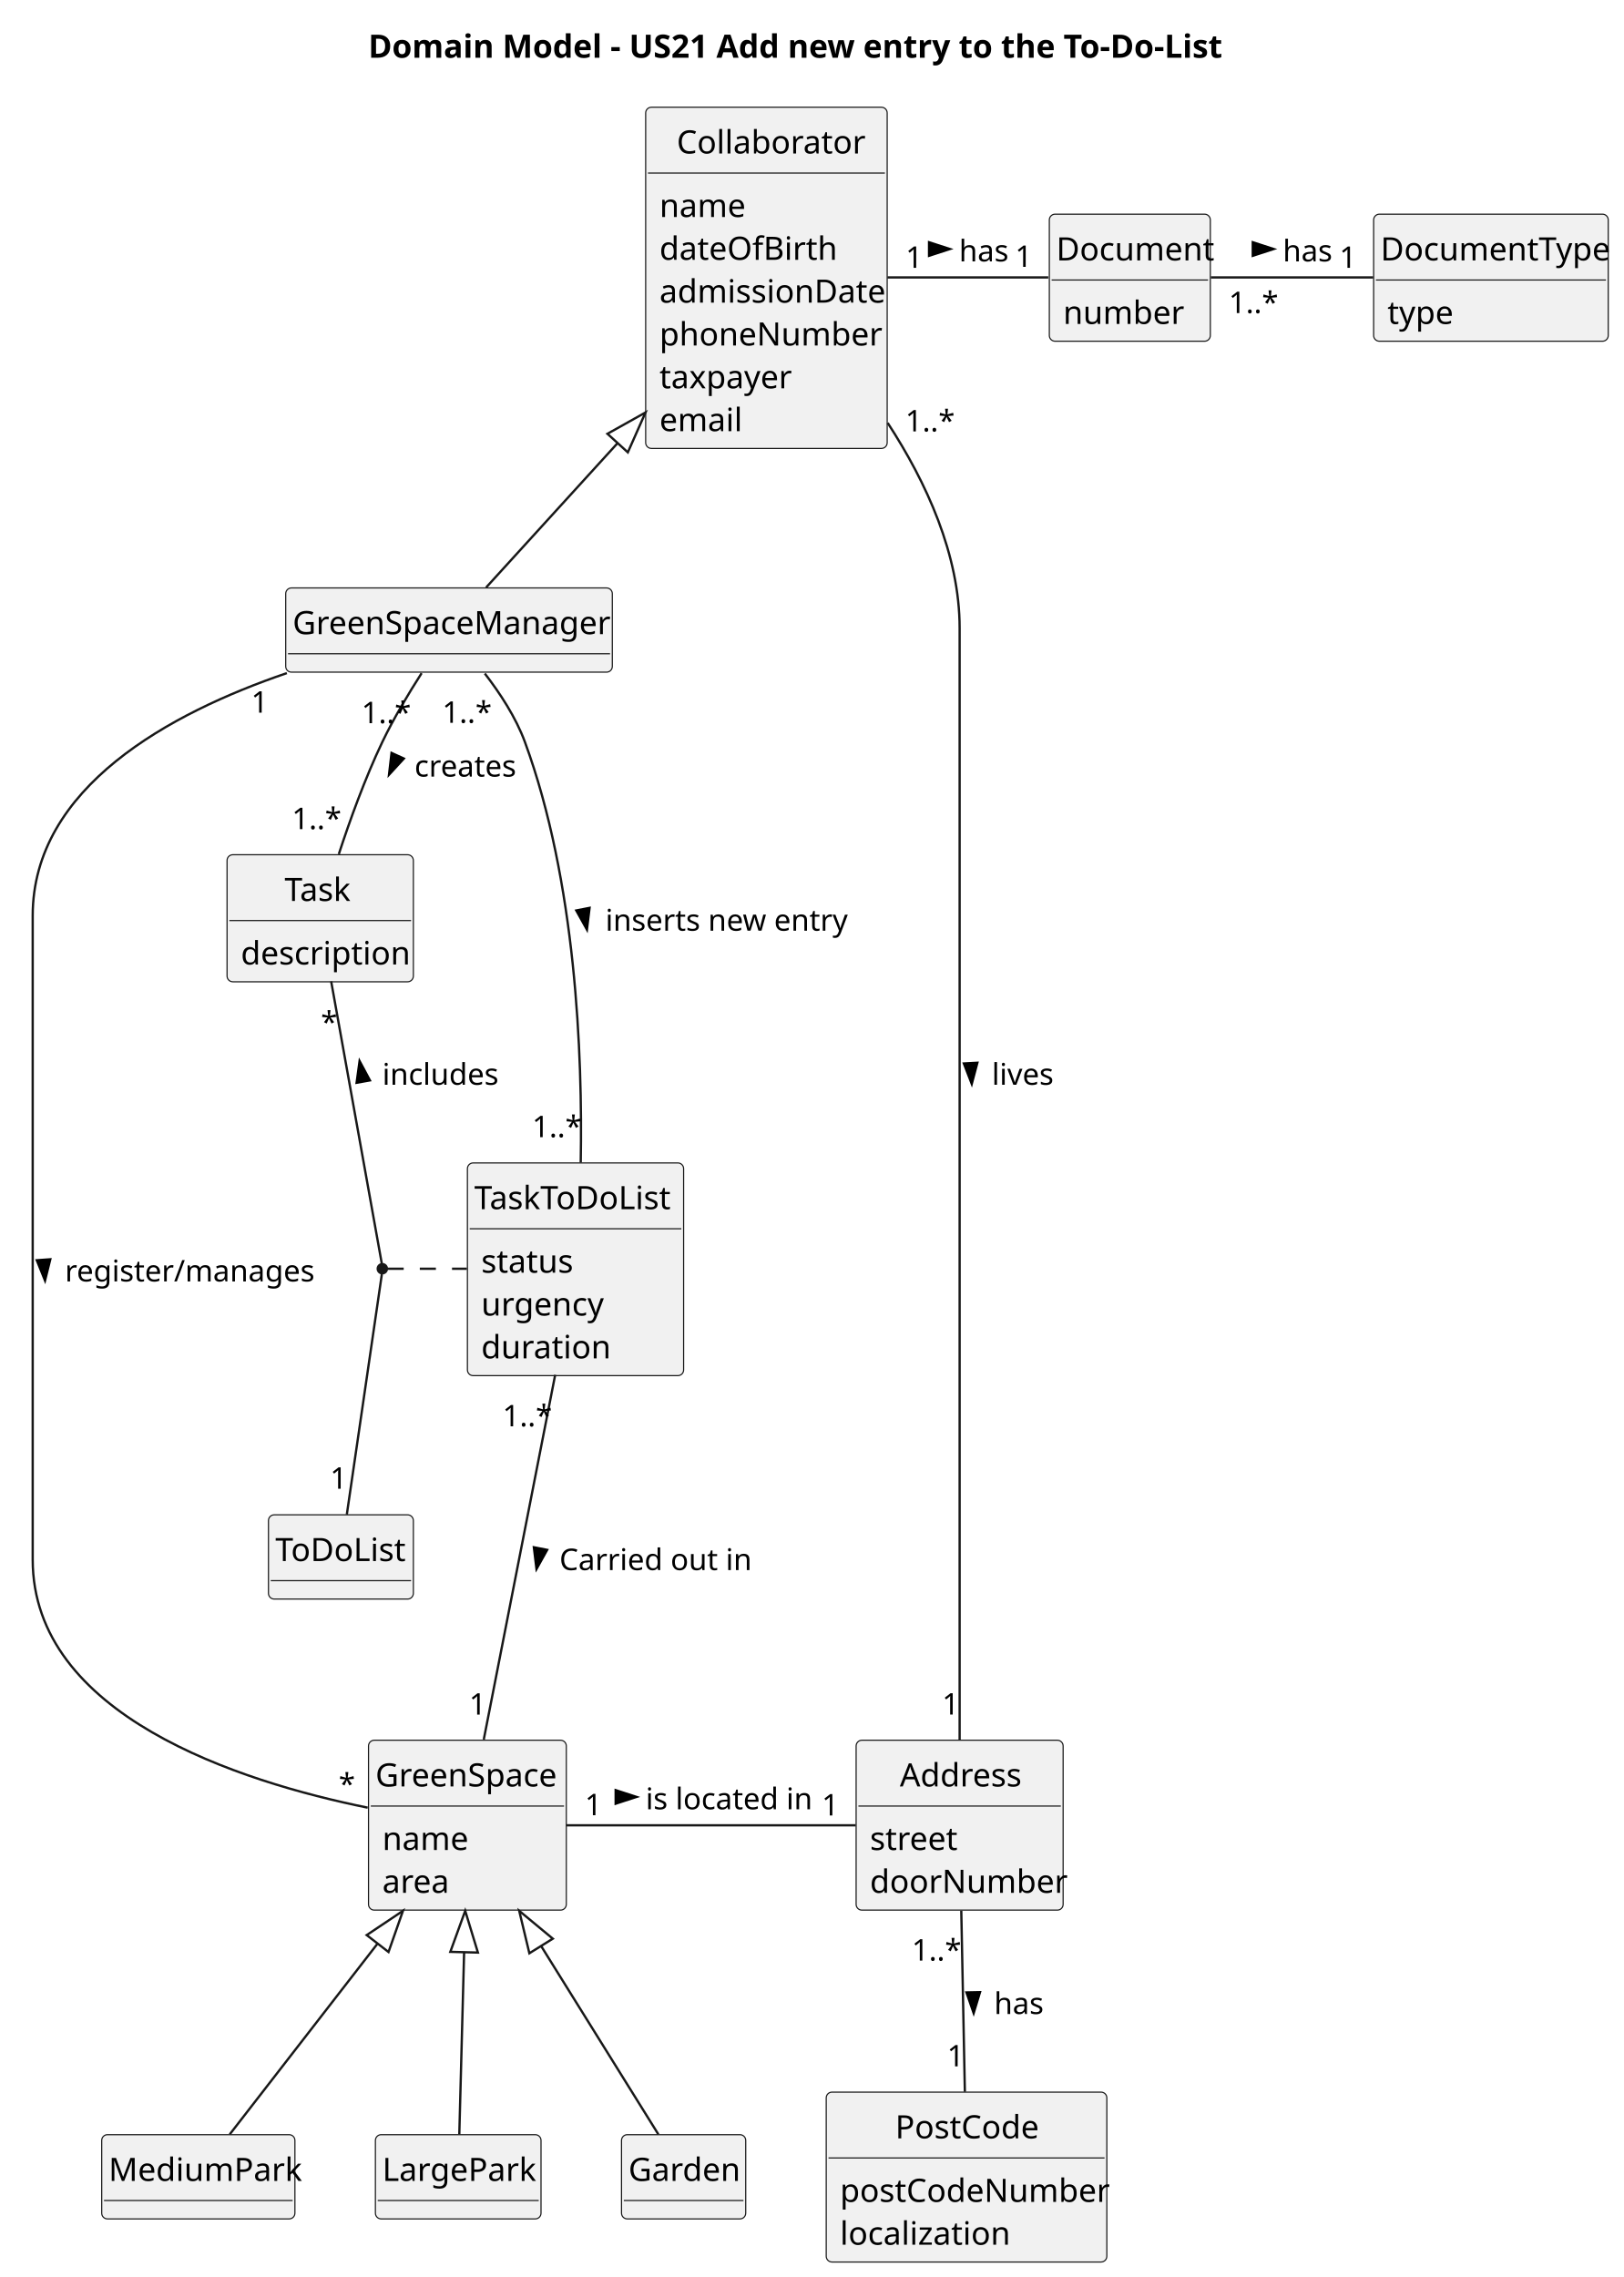
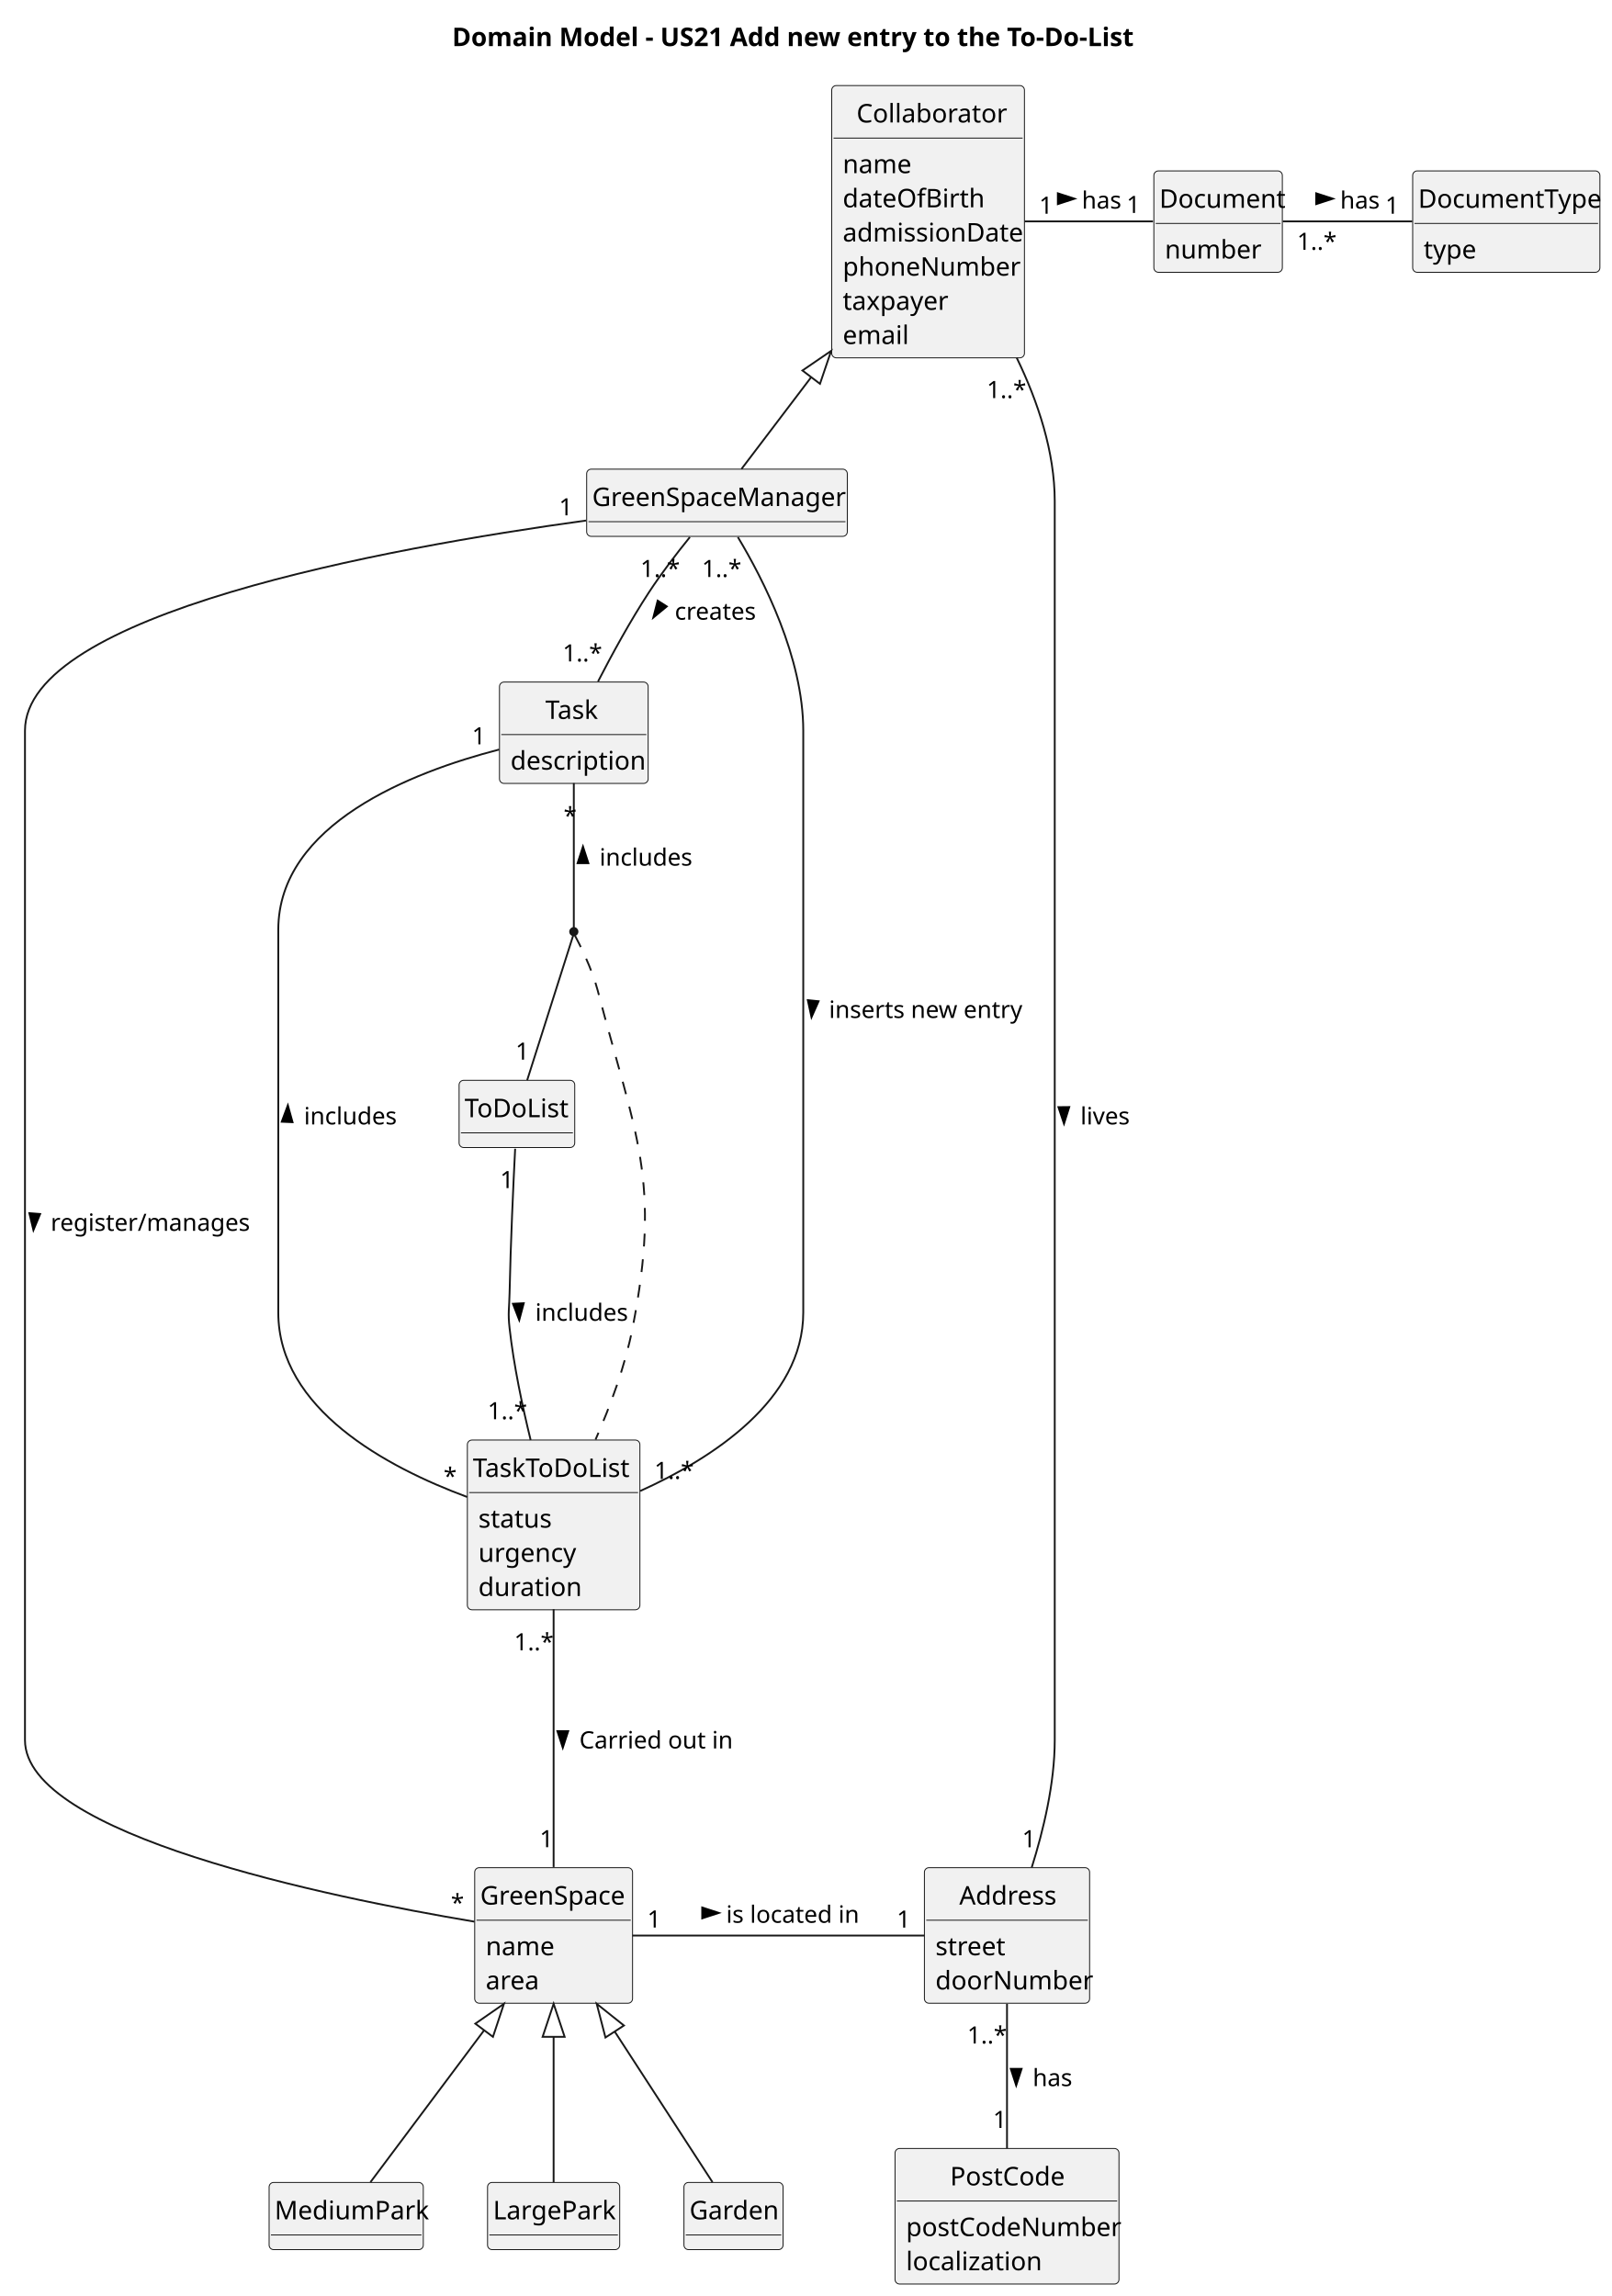
- <svg xmlns="http://www.w3.org/2000/svg" contentStyleType="text/css" height="990px" preserveAspectRatio="none" style="width:706px;height:990px;background:#FFFFFF;" version="1.1" viewBox="0 0 706 990" width="706px" zoomAndPan="magnify">
+ <svg xmlns="http://www.w3.org/2000/svg" contentStyleType="text/css" height="1251px" preserveAspectRatio="none" style="width:878px;height:1251px;background:#FFFFFF;" version="1.1" viewBox="0 0 878 1251" width="878px" zoomAndPan="magnify">
  <defs />
  <g>
-     <text fill="#000000" font-family="sans-serif" font-size="14" font-weight="bold" lengthAdjust="spacing" textLength="372" x="160.109" y="25.107">Domain Model - US21 Add new entry to the To-Do-List</text>
+     <text fill="#000000" font-family="sans-serif" font-size="14" font-weight="bold" lengthAdjust="spacing" textLength="372" x="246.304" y="25.107">Domain Model - US21 Add new entry to the To-Do-List</text>
    <g id="elem_Collaborator">
-       <rect codeLine="10" fill="#F1F1F1" height="148.348" id="Collaborator" rx="2.5" ry="2.5" style="stroke:#181818;stroke-width:0.5;" width="105" x="280.719" y="46.621" />
-       <text fill="#000000" font-family="sans-serif" font-size="14" lengthAdjust="spacing" textLength="78" x="294.219" y="66.728">Collaborator</text>
-       <line style="stroke:#181818;stroke-width:0.5;" x1="281.719" x2="384.719" y1="75.242" y2="75.242" />
-       <text fill="#000000" font-family="sans-serif" font-size="14" lengthAdjust="spacing" textLength="35" x="286.719" y="94.35">name</text>
-       <text fill="#000000" font-family="sans-serif" font-size="14" lengthAdjust="spacing" textLength="72" x="286.719" y="112.971">dateOfBirth</text>
-       <text fill="#000000" font-family="sans-serif" font-size="14" lengthAdjust="spacing" textLength="93" x="286.719" y="131.592">admissionDate</text>
-       <text fill="#000000" font-family="sans-serif" font-size="14" lengthAdjust="spacing" textLength="89" x="286.719" y="150.213">phoneNumber</text>
-       <text fill="#000000" font-family="sans-serif" font-size="14" lengthAdjust="spacing" textLength="54" x="286.719" y="168.834">taxpayer</text>
-       <text fill="#000000" font-family="sans-serif" font-size="14" lengthAdjust="spacing" textLength="33" x="286.719" y="187.455">email</text>
+       <rect codeLine="10" fill="#F1F1F1" height="148.348" id="Collaborator" rx="2.5" ry="2.5" style="stroke:#181818;stroke-width:0.5;" width="105" x="453.109" y="46.621" />
+       <text fill="#000000" font-family="sans-serif" font-size="14" lengthAdjust="spacing" textLength="78" x="466.609" y="66.728">Collaborator</text>
+       <line style="stroke:#181818;stroke-width:0.5;" x1="454.109" x2="557.109" y1="75.242" y2="75.242" />
+       <text fill="#000000" font-family="sans-serif" font-size="14" lengthAdjust="spacing" textLength="35" x="459.109" y="94.35">name</text>
+       <text fill="#000000" font-family="sans-serif" font-size="14" lengthAdjust="spacing" textLength="72" x="459.109" y="112.971">dateOfBirth</text>
+       <text fill="#000000" font-family="sans-serif" font-size="14" lengthAdjust="spacing" textLength="93" x="459.109" y="131.592">admissionDate</text>
+       <text fill="#000000" font-family="sans-serif" font-size="14" lengthAdjust="spacing" textLength="89" x="459.109" y="150.213">phoneNumber</text>
+       <text fill="#000000" font-family="sans-serif" font-size="14" lengthAdjust="spacing" textLength="54" x="459.109" y="168.834">taxpayer</text>
+       <text fill="#000000" font-family="sans-serif" font-size="14" lengthAdjust="spacing" textLength="33" x="459.109" y="187.455">email</text>
    </g>
    <g id="elem_Document">
-       <rect codeLine="19" fill="#F1F1F1" height="55.242" id="Document" rx="2.5" ry="2.5" style="stroke:#181818;stroke-width:0.5;" width="70" x="456.219" y="93.121" />
-       <text fill="#000000" font-family="sans-serif" font-size="14" lengthAdjust="spacing" textLength="64" x="459.219" y="113.228">Document</text>
-       <line style="stroke:#181818;stroke-width:0.5;" x1="457.219" x2="525.219" y1="121.742" y2="121.742" />
-       <text fill="#000000" font-family="sans-serif" font-size="14" lengthAdjust="spacing" textLength="48" x="462.219" y="140.85">number</text>
+       <rect codeLine="19" fill="#F1F1F1" height="55.242" id="Document" rx="2.5" ry="2.5" style="stroke:#181818;stroke-width:0.5;" width="70" x="628.609" y="93.121" />
+       <text fill="#000000" font-family="sans-serif" font-size="14" lengthAdjust="spacing" textLength="64" x="631.609" y="113.228">Document</text>
+       <line style="stroke:#181818;stroke-width:0.5;" x1="629.609" x2="697.609" y1="121.742" y2="121.742" />
+       <text fill="#000000" font-family="sans-serif" font-size="14" lengthAdjust="spacing" textLength="48" x="634.609" y="140.85">number</text>
    </g>
    <g id="elem_DocumentType">
-       <rect codeLine="23" fill="#F1F1F1" height="55.242" id="DocumentType" rx="2.5" ry="2.5" style="stroke:#181818;stroke-width:0.5;" width="102" x="597.219" y="93.121" />
-       <text fill="#000000" font-family="sans-serif" font-size="14" lengthAdjust="spacing" textLength="96" x="600.219" y="113.228">DocumentType</text>
-       <line style="stroke:#181818;stroke-width:0.5;" x1="598.219" x2="698.219" y1="121.742" y2="121.742" />
-       <text fill="#000000" font-family="sans-serif" font-size="14" lengthAdjust="spacing" textLength="27" x="603.219" y="140.85">type</text>
+       <rect codeLine="23" fill="#F1F1F1" height="55.242" id="DocumentType" rx="2.5" ry="2.5" style="stroke:#181818;stroke-width:0.5;" width="102" x="769.609" y="93.121" />
+       <text fill="#000000" font-family="sans-serif" font-size="14" lengthAdjust="spacing" textLength="96" x="772.609" y="113.228">DocumentType</text>
+       <line style="stroke:#181818;stroke-width:0.5;" x1="770.609" x2="870.609" y1="121.742" y2="121.742" />
+       <text fill="#000000" font-family="sans-serif" font-size="14" lengthAdjust="spacing" textLength="27" x="775.609" y="140.85">type</text>
    </g>
    <g id="elem_Address">
-       <rect codeLine="27" fill="#F1F1F1" height="73.863" id="Address" rx="2.5" ry="2.5" style="stroke:#181818;stroke-width:0.5;" width="90" x="372.219" y="756.621" />
-       <text fill="#000000" font-family="sans-serif" font-size="14" lengthAdjust="spacing" textLength="52" x="391.219" y="776.729">Address</text>
-       <line style="stroke:#181818;stroke-width:0.5;" x1="373.219" x2="461.219" y1="785.242" y2="785.242" />
-       <text fill="#000000" font-family="sans-serif" font-size="14" lengthAdjust="spacing" textLength="36" x="378.219" y="804.35">street</text>
-       <text fill="#000000" font-family="sans-serif" font-size="14" lengthAdjust="spacing" textLength="78" x="378.219" y="822.971">doorNumber</text>
+       <rect codeLine="27" fill="#F1F1F1" height="73.863" id="Address" rx="2.5" ry="2.5" style="stroke:#181818;stroke-width:0.5;" width="90" x="503.609" y="1017.621" />
+       <text fill="#000000" font-family="sans-serif" font-size="14" lengthAdjust="spacing" textLength="52" x="522.609" y="1037.728">Address</text>
+       <line style="stroke:#181818;stroke-width:0.5;" x1="504.609" x2="592.609" y1="1046.242" y2="1046.242" />
+       <text fill="#000000" font-family="sans-serif" font-size="14" lengthAdjust="spacing" textLength="36" x="509.609" y="1065.35">street</text>
+       <text fill="#000000" font-family="sans-serif" font-size="14" lengthAdjust="spacing" textLength="78" x="509.609" y="1083.971">doorNumber</text>
    </g>
    <g id="elem_PostCode">
-       <rect codeLine="32" fill="#F1F1F1" height="73.863" id="PostCode" rx="2.5" ry="2.5" style="stroke:#181818;stroke-width:0.5;" width="122" x="359.219" y="909.621" />
-       <text fill="#000000" font-family="sans-serif" font-size="14" lengthAdjust="spacing" textLength="62" x="389.219" y="929.729">PostCode</text>
-       <line style="stroke:#181818;stroke-width:0.5;" x1="360.219" x2="480.219" y1="938.242" y2="938.242" />
-       <text fill="#000000" font-family="sans-serif" font-size="14" lengthAdjust="spacing" textLength="110" x="365.219" y="957.35">postCodeNumber</text>
-       <text fill="#000000" font-family="sans-serif" font-size="14" lengthAdjust="spacing" textLength="69" x="365.219" y="975.971">localization</text>
+       <rect codeLine="32" fill="#F1F1F1" height="73.863" id="PostCode" rx="2.5" ry="2.5" style="stroke:#181818;stroke-width:0.5;" width="122" x="487.609" y="1170.621" />
+       <text fill="#000000" font-family="sans-serif" font-size="14" lengthAdjust="spacing" textLength="62" x="517.609" y="1190.728">PostCode</text>
+       <line style="stroke:#181818;stroke-width:0.5;" x1="488.609" x2="608.609" y1="1199.242" y2="1199.242" />
+       <text fill="#000000" font-family="sans-serif" font-size="14" lengthAdjust="spacing" textLength="110" x="493.609" y="1218.35">postCodeNumber</text>
+       <text fill="#000000" font-family="sans-serif" font-size="14" lengthAdjust="spacing" textLength="69" x="493.609" y="1236.971">localization</text>
    </g>
    <g id="elem_GreenSpaceManager">
-       <rect codeLine="37" fill="#F1F1F1" height="36.621" id="GreenSpaceManager" rx="2.5" ry="2.5" style="stroke:#181818;stroke-width:0.5;" width="142" x="124.219" y="255.621" />
-       <text fill="#000000" font-family="sans-serif" font-size="14" lengthAdjust="spacing" textLength="136" x="127.219" y="275.728">GreenSpaceManager</text>
-       <line style="stroke:#181818;stroke-width:0.5;" x1="125.219" x2="265.219" y1="284.242" y2="284.242" />
+       <rect codeLine="37" fill="#F1F1F1" height="36.621" id="GreenSpaceManager" rx="2.5" ry="2.5" style="stroke:#181818;stroke-width:0.5;" width="142" x="319.609" y="255.621" />
+       <text fill="#000000" font-family="sans-serif" font-size="14" lengthAdjust="spacing" textLength="136" x="322.609" y="275.728">GreenSpaceManager</text>
+       <line style="stroke:#181818;stroke-width:0.5;" x1="320.609" x2="460.609" y1="284.242" y2="284.242" />
    </g>
    <g id="elem_ToDoList">
-       <rect codeLine="40" fill="#F1F1F1" height="36.621" id="ToDoList" rx="2.5" ry="2.5" style="stroke:#181818;stroke-width:0.5;" width="63" x="116.719" y="658.621" />
-       <text fill="#000000" font-family="sans-serif" font-size="14" lengthAdjust="spacing" textLength="57" x="119.719" y="678.729">ToDoList</text>
-       <line style="stroke:#181818;stroke-width:0.5;" x1="117.719" x2="178.719" y1="687.242" y2="687.242" />
+       <rect codeLine="40" fill="#F1F1F1" height="36.621" id="ToDoList" rx="2.5" ry="2.5" style="stroke:#181818;stroke-width:0.5;" width="63" x="250.109" y="588.621" />
+       <text fill="#000000" font-family="sans-serif" font-size="14" lengthAdjust="spacing" textLength="57" x="253.109" y="608.729">ToDoList</text>
+       <line style="stroke:#181818;stroke-width:0.5;" x1="251.109" x2="312.109" y1="617.242" y2="617.242" />
    </g>
    <g id="elem_Task">
-       <rect codeLine="43" fill="#F1F1F1" height="55.242" id="Task" rx="2.5" ry="2.5" style="stroke:#181818;stroke-width:0.5;" width="81" x="98.719" y="371.621" />
-       <text fill="#000000" font-family="sans-serif" font-size="14" lengthAdjust="spacing" textLength="31" x="123.719" y="391.728">Task</text>
-       <line style="stroke:#181818;stroke-width:0.5;" x1="99.719" x2="178.719" y1="400.242" y2="400.242" />
-       <text fill="#000000" font-family="sans-serif" font-size="14" lengthAdjust="spacing" textLength="69" x="104.719" y="419.35">description</text>
+       <rect codeLine="43" fill="#F1F1F1" height="55.242" id="Task" rx="2.5" ry="2.5" style="stroke:#181818;stroke-width:0.5;" width="81" x="272.109" y="371.621" />
+       <text fill="#000000" font-family="sans-serif" font-size="14" lengthAdjust="spacing" textLength="31" x="297.109" y="391.728">Task</text>
+       <line style="stroke:#181818;stroke-width:0.5;" x1="273.109" x2="352.109" y1="400.242" y2="400.242" />
+       <text fill="#000000" font-family="sans-serif" font-size="14" lengthAdjust="spacing" textLength="69" x="278.109" y="419.35">description</text>
    </g>
    <g id="elem_TaskToDoList">
-       <rect codeLine="47" fill="#F1F1F1" height="92.484" id="TaskToDoList" rx="2.5" ry="2.5" style="stroke:#181818;stroke-width:0.5;" width="94" x="203.219" y="505.621" />
-       <text fill="#000000" font-family="sans-serif" font-size="14" lengthAdjust="spacing" textLength="88" x="206.219" y="525.729">TaskToDoList</text>
-       <line style="stroke:#181818;stroke-width:0.5;" x1="204.219" x2="296.219" y1="534.242" y2="534.242" />
-       <text fill="#000000" font-family="sans-serif" font-size="14" lengthAdjust="spacing" textLength="38" x="209.219" y="553.35">status</text>
-       <text fill="#000000" font-family="sans-serif" font-size="14" lengthAdjust="spacing" textLength="51" x="209.219" y="571.971">urgency</text>
-       <text fill="#000000" font-family="sans-serif" font-size="14" lengthAdjust="spacing" textLength="52" x="209.219" y="590.592">duration</text>
+       <rect codeLine="47" fill="#F1F1F1" height="92.484" id="TaskToDoList" rx="2.5" ry="2.5" style="stroke:#181818;stroke-width:0.5;" width="94" x="254.609" y="784.621" />
+       <text fill="#000000" font-family="sans-serif" font-size="14" lengthAdjust="spacing" textLength="88" x="257.609" y="804.729">TaskToDoList</text>
+       <line style="stroke:#181818;stroke-width:0.5;" x1="255.609" x2="347.609" y1="813.242" y2="813.242" />
+       <text fill="#000000" font-family="sans-serif" font-size="14" lengthAdjust="spacing" textLength="38" x="260.609" y="832.35">status</text>
+       <text fill="#000000" font-family="sans-serif" font-size="14" lengthAdjust="spacing" textLength="51" x="260.609" y="850.971">urgency</text>
+       <text fill="#000000" font-family="sans-serif" font-size="14" lengthAdjust="spacing" textLength="52" x="260.609" y="869.592">duration</text>
    </g>
    <g id="elem_GreenSpace">
-       <rect codeLine="53" fill="#F1F1F1" height="73.863" id="GreenSpace" rx="2.5" ry="2.5" style="stroke:#181818;stroke-width:0.5;" width="86" x="160.219" y="756.621" />
-       <text fill="#000000" font-family="sans-serif" font-size="14" lengthAdjust="spacing" textLength="80" x="163.219" y="776.729">GreenSpace</text>
-       <line style="stroke:#181818;stroke-width:0.5;" x1="161.219" x2="245.219" y1="785.242" y2="785.242" />
-       <text fill="#000000" font-family="sans-serif" font-size="14" lengthAdjust="spacing" textLength="35" x="166.219" y="804.35">name</text>
-       <text fill="#000000" font-family="sans-serif" font-size="14" lengthAdjust="spacing" textLength="29" x="166.219" y="822.971">area</text>
+       <rect codeLine="53" fill="#F1F1F1" height="73.863" id="GreenSpace" rx="2.5" ry="2.5" style="stroke:#181818;stroke-width:0.5;" width="86" x="258.609" y="1017.621" />
+       <text fill="#000000" font-family="sans-serif" font-size="14" lengthAdjust="spacing" textLength="80" x="261.609" y="1037.728">GreenSpace</text>
+       <line style="stroke:#181818;stroke-width:0.5;" x1="259.609" x2="343.609" y1="1046.242" y2="1046.242" />
+       <text fill="#000000" font-family="sans-serif" font-size="14" lengthAdjust="spacing" textLength="35" x="264.609" y="1065.35">name</text>
+       <text fill="#000000" font-family="sans-serif" font-size="14" lengthAdjust="spacing" textLength="29" x="264.609" y="1083.971">area</text>
    </g>
    <g id="elem_Garden">
-       <rect codeLine="58" fill="#F1F1F1" height="36.621" id="Garden" rx="2.5" ry="2.5" style="stroke:#181818;stroke-width:0.5;" width="54" x="270.219" y="928.121" />
-       <text fill="#000000" font-family="sans-serif" font-size="14" lengthAdjust="spacing" textLength="48" x="273.219" y="948.229">Garden</text>
-       <line style="stroke:#181818;stroke-width:0.5;" x1="271.219" x2="323.219" y1="956.742" y2="956.742" />
+       <rect codeLine="58" fill="#F1F1F1" height="36.621" id="Garden" rx="2.5" ry="2.5" style="stroke:#181818;stroke-width:0.5;" width="54" x="372.609" y="1189.121" />
+       <text fill="#000000" font-family="sans-serif" font-size="14" lengthAdjust="spacing" textLength="48" x="375.609" y="1209.228">Garden</text>
+       <line style="stroke:#181818;stroke-width:0.5;" x1="373.609" x2="425.609" y1="1217.742" y2="1217.742" />
    </g>
    <g id="elem_MediumPark">
-       <rect codeLine="61" fill="#F1F1F1" height="36.621" id="MediumPark" rx="2.5" ry="2.5" style="stroke:#181818;stroke-width:0.5;" width="84" x="44.219" y="928.121" />
-       <text fill="#000000" font-family="sans-serif" font-size="14" lengthAdjust="spacing" textLength="78" x="47.219" y="948.229">MediumPark</text>
-       <line style="stroke:#181818;stroke-width:0.5;" x1="45.219" x2="127.219" y1="956.742" y2="956.742" />
+       <rect codeLine="61" fill="#F1F1F1" height="36.621" id="MediumPark" rx="2.5" ry="2.5" style="stroke:#181818;stroke-width:0.5;" width="84" x="146.609" y="1189.121" />
+       <text fill="#000000" font-family="sans-serif" font-size="14" lengthAdjust="spacing" textLength="78" x="149.609" y="1209.228">MediumPark</text>
+       <line style="stroke:#181818;stroke-width:0.5;" x1="147.609" x2="229.609" y1="1217.742" y2="1217.742" />
    </g>
    <g id="elem_LargePark">
-       <rect codeLine="64" fill="#F1F1F1" height="36.621" id="LargePark" rx="2.5" ry="2.5" style="stroke:#181818;stroke-width:0.5;" width="72" x="163.219" y="928.121" />
-       <text fill="#000000" font-family="sans-serif" font-size="14" lengthAdjust="spacing" textLength="66" x="166.219" y="948.229">LargePark</text>
-       <line style="stroke:#181818;stroke-width:0.5;" x1="164.219" x2="234.219" y1="956.742" y2="956.742" />
+       <rect codeLine="64" fill="#F1F1F1" height="36.621" id="LargePark" rx="2.5" ry="2.5" style="stroke:#181818;stroke-width:0.5;" width="72" x="265.609" y="1189.121" />
+       <text fill="#000000" font-family="sans-serif" font-size="14" lengthAdjust="spacing" textLength="66" x="268.609" y="1209.228">LargePark</text>
+       <line style="stroke:#181818;stroke-width:0.5;" x1="266.609" x2="336.609" y1="1217.742" y2="1217.742" />
    </g>
-     <ellipse cx="166.219" cy="551.621" fill="#181818" rx="2" ry="2" style="stroke:#181818;stroke-width:1.0;" />
+     <ellipse cx="312.609" cy="507.621" fill="#181818" rx="2" ry="2" style="stroke:#181818;stroke-width:1.0;" />
    <g id="link_Collaborator_Document">
-       <path codeLine="67" d="M385.829,120.621 C408.809,120.621 435.159,120.621 455.759,120.621 " fill="none" id="Collaborator-Document" style="stroke:#181818;stroke-width:1.0;" />
-       <polygon fill="#000000" points="412.969,108.267,403.924,105.328,403.924,111.206,412.969,108.267" style="stroke:#000000;stroke-width:1.0;" />
-       <text fill="#000000" font-family="sans-serif" font-size="13" lengthAdjust="spacing" textLength="21" x="416.969" y="113.649">has</text>
-       <text fill="#000000" font-family="sans-serif" font-size="13" lengthAdjust="spacing" textLength="7" x="393.719" y="116.45">1</text>
-       <text fill="#000000" font-family="sans-serif" font-size="13" lengthAdjust="spacing" textLength="7" x="441.332" y="116.034">1</text>
+       <path codeLine="67" d="M558.219,120.621 C581.199,120.621 607.549,120.621 628.149,120.621 " fill="none" id="Collaborator-Document" style="stroke:#181818;stroke-width:1.0;" />
+       <polygon fill="#000000" points="585.359,108.267,576.314,105.328,576.314,111.206,585.359,108.267" style="stroke:#000000;stroke-width:1.0;" />
+       <text fill="#000000" font-family="sans-serif" font-size="13" lengthAdjust="spacing" textLength="21" x="589.359" y="113.649">has</text>
+       <text fill="#000000" font-family="sans-serif" font-size="13" lengthAdjust="spacing" textLength="7" x="566.109" y="116.45">1</text>
+       <text fill="#000000" font-family="sans-serif" font-size="13" lengthAdjust="spacing" textLength="7" x="613.722" y="116.034">1</text>
    </g>
    <g id="link_Collaborator_Address">
-       <path codeLine="68" d="M385.939,183.871 C402.819,209.791 417.219,241.241 417.219,273.121 C417.219,273.121 417.219,273.121 417.219,678.121 C417.219,704.361 417.219,733.981 417.219,756.521 " fill="none" id="Collaborator-Address" style="stroke:#181818;stroke-width:1.0;" />
-       <polygon fill="#000000" points="422.492,471.259,424.933,462.067,419.064,462.388,422.492,471.259" style="stroke:#000000;stroke-width:1.0;" />
-       <text fill="#000000" font-family="sans-serif" font-size="13" lengthAdjust="spacing" textLength="25" x="431.219" y="471.649">lives</text>
-       <text fill="#000000" font-family="sans-serif" font-size="13" lengthAdjust="spacing" textLength="20" x="393.583" y="187.569">1..*</text>
-       <text fill="#000000" font-family="sans-serif" font-size="13" lengthAdjust="spacing" textLength="7" x="409.596" y="745.465">1</text>
+       <path codeLine="68" d="M553.909,194.971 C565.499,218.901 574.609,246.241 574.609,273.121 C574.609,273.121 574.609,273.121 574.609,948.121 C574.609,971.701 568.409,997.411 562.069,1017.541 " fill="none" id="Collaborator-Address" style="stroke:#181818;stroke-width:1.0;" />
+       <polygon fill="#000000" points="579.658,612.266,582.507,603.193,576.63,603.251,579.658,612.266" style="stroke:#000000;stroke-width:1.0;" />
+       <text fill="#000000" font-family="sans-serif" font-size="13" lengthAdjust="spacing" textLength="25" x="588.609" y="612.649">lives</text>
+       <text fill="#000000" font-family="sans-serif" font-size="13" lengthAdjust="spacing" textLength="20" x="537.559" y="216.893">1..*</text>
+       <text fill="#000000" font-family="sans-serif" font-size="13" lengthAdjust="spacing" textLength="7" x="556.843" y="1006.489">1</text>
    </g>
    <g id="link_Collaborator_GreenSpaceManager">
-       <path codeLine="69" d="M268.529,192.64 C243.859,219.73 228.319,236.781 211.339,255.431 " fill="none" id="Collaborator-backto-GreenSpaceManager" style="stroke:#181818;stroke-width:1.0;" />
-       <polygon fill="none" points="280.649,179.331,264.093,188.6,272.966,196.679,280.649,179.331" style="stroke:#181818;stroke-width:1.0;" />
+       <path codeLine="69" d="M441.937,205.499 C423.867,229.309 416.059,239.591 403.939,255.551 " fill="none" id="Collaborator-backto-GreenSpaceManager" style="stroke:#181818;stroke-width:1.0;" />
+       <polygon fill="none" points="452.819,191.161,437.158,201.872,446.716,209.127,452.819,191.161" style="stroke:#181818;stroke-width:1.0;" />
    </g>
    <g id="link_GreenSpaceManager_Task">
-       <path codeLine="71" d="M183.309,292.681 C177.679,301.441 171.139,312.331 166.219,322.621 C158.719,338.321 152.099,356.691 147.299,371.381 " fill="none" id="GreenSpaceManager-Task" style="stroke:#181818;stroke-width:1.0;" />
-       <polygon fill="#000000" points="169.139,336.813,175.574,329.811,170.23,327.365,169.139,336.813" style="stroke:#000000;stroke-width:1.0;" />
-       <text fill="#000000" font-family="sans-serif" font-size="13" lengthAdjust="spacing" textLength="43" x="180.219" y="337.649">creates</text>
-       <text fill="#000000" font-family="sans-serif" font-size="13" lengthAdjust="spacing" textLength="20" x="157.147" y="314.414">1..*</text>
-       <text fill="#000000" font-family="sans-serif" font-size="13" lengthAdjust="spacing" textLength="20" x="126.879" y="360.487">1..*</text>
+       <path codeLine="71" d="M375.839,292.651 C368.749,301.401 360.369,312.301 353.609,322.621 C343.399,338.221 333.379,356.591 325.809,371.301 " fill="none" id="GreenSpaceManager-Task" style="stroke:#181818;stroke-width:1.0;" />
+       <polygon fill="#000000" points="355.925,336.485,363.26,330.431,358.3,327.276,355.925,336.485" style="stroke:#000000;stroke-width:1.0;" />
+       <text fill="#000000" font-family="sans-serif" font-size="13" lengthAdjust="spacing" textLength="43" x="367.609" y="337.649">creates</text>
+       <text fill="#000000" font-family="sans-serif" font-size="13" lengthAdjust="spacing" textLength="20" x="348.872" y="314.376">1..*</text>
+       <text fill="#000000" font-family="sans-serif" font-size="13" lengthAdjust="spacing" textLength="20" x="306.509" y="360.39">1..*</text>
    </g>
    <g id="link_GreenSpaceManager_TaskToDoList">
-       <path codeLine="72" d="M210.779,292.831 C217.299,301.281 224.279,311.871 228.219,322.621 C250.409,383.101 253.329,458.341 252.479,505.441 " fill="none" id="GreenSpaceManager-TaskToDoList" style="stroke:#181818;stroke-width:1.0;" />
-       <polygon fill="#000000" points="255.181,404.173,256.324,394.731,250.556,395.863,255.181,404.173" style="stroke:#000000;stroke-width:1.0;" />
-       <text fill="#000000" font-family="sans-serif" font-size="13" lengthAdjust="spacing" textLength="99" x="263.219" y="404.649">inserts new entry</text>
-       <text fill="#000000" font-family="sans-serif" font-size="13" lengthAdjust="spacing" textLength="20" x="192.273" y="314.262">1..*</text>
-       <text fill="#000000" font-family="sans-serif" font-size="13" lengthAdjust="spacing" textLength="20" x="231.342" y="494.424">1..*</text>
+       <path codeLine="72" d="M401.989,292.651 C415.899,315.821 437.609,358.341 437.609,398.121 C437.609,398.121 437.609,398.121 437.609,715.121 C437.609,762.811 388.069,794.641 348.789,812.381 " fill="none" id="GreenSpaceManager-TaskToDoList" style="stroke:#181818;stroke-width:1.0;" />
+       <polygon fill="#000000" points="442.099,554.241,445.944,545.542,440.097,544.943,442.099,554.241" style="stroke:#000000;stroke-width:1.0;" />
+       <text fill="#000000" font-family="sans-serif" font-size="13" lengthAdjust="spacing" textLength="99" x="451.609" y="554.649">inserts new entry</text>
+       <text fill="#000000" font-family="sans-serif" font-size="13" lengthAdjust="spacing" textLength="20" x="382.377" y="314.376">1..*</text>
+       <text fill="#000000" font-family="sans-serif" font-size="13" lengthAdjust="spacing" textLength="20" x="356.472" y="805.803">1..*</text>
    </g>
    <g id="link_GreenSpaceManager_GreenSpace">
-       <path codeLine="73" d="M124.719,292.651 C73.899,310.001 14.219,342.271 14.219,398.121 C14.219,398.121 14.219,398.121 14.219,678.121 C14.219,745.831 104.059,774.601 159.859,785.941 " fill="none" id="GreenSpaceManager-GreenSpace" style="stroke:#181818;stroke-width:1.0;" />
-       <polygon fill="#000000" points="19.574,556.754,21.863,547.523,16,547.941,19.574,556.754" style="stroke:#000000;stroke-width:1.0;" />
-       <text fill="#000000" font-family="sans-serif" font-size="13" lengthAdjust="spacing" textLength="100" x="28.219" y="557.149">register/manages</text>
-       <text fill="#000000" font-family="sans-serif" font-size="13" lengthAdjust="spacing" textLength="7" x="109.163" y="309.844">1</text>
-       <text fill="#000000" font-family="sans-serif" font-size="13" lengthAdjust="spacing" textLength="5" x="147.263" y="780.325">*</text>
+       <path codeLine="73" d="M319.259,283.621 C209.959,298.661 13.609,334.521 13.609,398.121 C13.609,398.121 13.609,398.121 13.609,948.121 C13.609,999.641 178.149,1033.551 258.489,1047.041 " fill="none" id="GreenSpaceManager-GreenSpace" style="stroke:#181818;stroke-width:1.0;" />
+       <polygon fill="#000000" points="18.212,670.251,21.859,661.467,16,661.001,18.212,670.251" style="stroke:#000000;stroke-width:1.0;" />
+       <text fill="#000000" font-family="sans-serif" font-size="13" lengthAdjust="spacing" textLength="100" x="27.609" y="670.649">register/manages</text>
+       <text fill="#000000" font-family="sans-serif" font-size="13" lengthAdjust="spacing" textLength="7" x="304.54" y="280.787">1</text>
+       <text fill="#000000" font-family="sans-serif" font-size="13" lengthAdjust="spacing" textLength="5" x="245.648" y="1041.342">*</text>
    </g>
    <g id="link_GreenSpace_Garden">
-       <path codeLine="75" d="M235.249,846.074 C254.359,876.784 271.469,904.261 286.239,927.981 " fill="none" id="GreenSpace-backto-Garden" style="stroke:#181818;stroke-width:1.0;" />
-       <polygon fill="none" points="225.739,830.791,230.155,849.244,240.343,842.904,225.739,830.791" style="stroke:#181818;stroke-width:1.0;" />
+       <path codeLine="75" d="M334.881,1106.888 C354.821,1137.598 372.769,1165.261 388.159,1188.981 " fill="none" id="GreenSpace-backto-Garden" style="stroke:#181818;stroke-width:1.0;" />
+       <polygon fill="none" points="325.079,1091.791,329.849,1110.155,339.913,1103.62,325.079,1091.791" style="stroke:#181818;stroke-width:1.0;" />
    </g>
    <g id="link_GreenSpace_MediumPark">
-       <path codeLine="76" d="M164.173,845.019 C140.373,875.729 118.269,904.261 99.879,927.981 " fill="none" id="GreenSpace-backto-MediumPark" style="stroke:#181818;stroke-width:1.0;" />
-       <polygon fill="none" points="175.199,830.791,159.43,841.343,168.915,848.694,175.199,830.791" style="stroke:#181818;stroke-width:1.0;" />
+       <path codeLine="76" d="M263.755,1106.203 C240.774,1136.913 219.559,1165.261 201.809,1188.981 " fill="none" id="GreenSpace-backto-MediumPark" style="stroke:#181818;stroke-width:1.0;" />
+       <polygon fill="none" points="274.539,1091.791,258.95,1102.608,268.558,1109.798,274.539,1091.791" style="stroke:#181818;stroke-width:1.0;" />
    </g>
    <g id="link_GreenSpace_LargePark">
-       <path codeLine="77" d="M201.784,848.785 C200.974,879.495 200.319,904.261 199.689,927.981 " fill="none" id="GreenSpace-backto-LargePark" style="stroke:#181818;stroke-width:1.0;" />
-       <polygon fill="none" points="202.259,830.791,195.786,848.627,207.782,848.943,202.259,830.791" style="stroke:#181818;stroke-width:1.0;" />
+       <path codeLine="77" d="M301.609,1109.791 C301.609,1140.501 301.609,1165.261 301.609,1188.981 " fill="none" id="GreenSpace-backto-LargePark" style="stroke:#181818;stroke-width:1.0;" />
+       <polygon fill="none" points="301.609,1091.791,295.609,1109.791,307.609,1109.791,301.609,1091.791" style="stroke:#181818;stroke-width:1.0;" />
    </g>
    <g id="link_GreenSpace_Address">
-       <path codeLine="78" d="M246.269,793.621 C282.759,793.621 334.929,793.621 372.029,793.621 " fill="none" id="GreenSpace-Address" style="stroke:#181818;stroke-width:1.0;" />
-       <polygon fill="#000000" points="276.719,781.267,267.674,778.328,267.674,784.206,276.719,781.267" style="stroke:#000000;stroke-width:1.0;" />
-       <text fill="#000000" font-family="sans-serif" font-size="13" lengthAdjust="spacing" textLength="70" x="280.719" y="786.649">is located in</text>
-       <text fill="#000000" font-family="sans-serif" font-size="13" lengthAdjust="spacing" textLength="7" x="254.27" y="789.225">1</text>
-       <text fill="#000000" font-family="sans-serif" font-size="13" lengthAdjust="spacing" textLength="7" x="357.269" y="789.329">1</text>
+       <path codeLine="78" d="M344.629,1054.621 C389.139,1054.621 458.339,1054.621 503.579,1054.621 " fill="none" id="GreenSpace-Address" style="stroke:#181818;stroke-width:1.0;" />
+       <polygon fill="#000000" points="391.609,1042.267,382.564,1039.328,382.564,1045.206,391.609,1042.267" style="stroke:#000000;stroke-width:1.0;" />
+       <text fill="#000000" font-family="sans-serif" font-size="13" lengthAdjust="spacing" textLength="70" x="395.609" y="1047.649">is located in</text>
+       <text fill="#000000" font-family="sans-serif" font-size="13" lengthAdjust="spacing" textLength="7" x="352.624" y="1050.225">1</text>
+       <text fill="#000000" font-family="sans-serif" font-size="13" lengthAdjust="spacing" textLength="7" x="488.541" y="1050.277">1</text>
    </g>
    <g id="link_Address_PostCode">
-       <path codeLine="80" d="M417.939,830.791 C418.409,854.611 419.029,885.671 419.499,909.491 " fill="none" id="Address-PostCode" style="stroke:#181818;stroke-width:1.0;" />
-       <polygon fill="#000000" points="423.318,875.266,426.077,866.164,420.2,866.281,423.318,875.266" style="stroke:#000000;stroke-width:1.0;" />
-       <text fill="#000000" font-family="sans-serif" font-size="13" lengthAdjust="spacing" textLength="21" x="432.219" y="875.649">has</text>
-       <text fill="#000000" font-family="sans-serif" font-size="13" lengthAdjust="spacing" textLength="20" x="396.402" y="852.419">1..*</text>
-       <text fill="#000000" font-family="sans-serif" font-size="13" lengthAdjust="spacing" textLength="7" x="411.747" y="898.43">1</text>
+       <path codeLine="80" d="M548.609,1091.791 C548.609,1115.611 548.609,1146.671 548.609,1170.491 " fill="none" id="Address-PostCode" style="stroke:#181818;stroke-width:1.0;" />
+       <polygon fill="#000000" points="553.609,1136.267,556.548,1127.222,550.67,1127.222,553.609,1136.267" style="stroke:#000000;stroke-width:1.0;" />
+       <text fill="#000000" font-family="sans-serif" font-size="13" lengthAdjust="spacing" textLength="21" x="562.609" y="1136.649">has</text>
+       <text fill="#000000" font-family="sans-serif" font-size="13" lengthAdjust="spacing" textLength="20" x="526.952" y="1113.419">1..*</text>
+       <text fill="#000000" font-family="sans-serif" font-size="13" lengthAdjust="spacing" textLength="7" x="540.985" y="1159.43">1</text>
    </g>
    <g id="link_Document_DocumentType">
-       <path codeLine="82" d="M526.449,120.621 C547.249,120.621 573.929,120.621 597.019,120.621 " fill="none" id="Document-DocumentType" style="stroke:#181818;stroke-width:1.0;" />
-       <polygon fill="#000000" points="553.719,108.267,544.674,105.328,544.674,111.206,553.719,108.267" style="stroke:#000000;stroke-width:1.0;" />
-       <text fill="#000000" font-family="sans-serif" font-size="13" lengthAdjust="spacing" textLength="21" x="557.719" y="113.649">has</text>
-       <text fill="#000000" font-family="sans-serif" font-size="13" lengthAdjust="spacing" textLength="20" x="534.223" y="136.114">1..*</text>
-       <text fill="#000000" font-family="sans-serif" font-size="13" lengthAdjust="spacing" textLength="7" x="582.327" y="116.457">1</text>
+       <path codeLine="82" d="M698.839,120.621 C719.639,120.621 746.319,120.621 769.409,120.621 " fill="none" id="Document-DocumentType" style="stroke:#181818;stroke-width:1.0;" />
+       <polygon fill="#000000" points="726.109,108.267,717.064,105.328,717.064,111.206,726.109,108.267" style="stroke:#000000;stroke-width:1.0;" />
+       <text fill="#000000" font-family="sans-serif" font-size="13" lengthAdjust="spacing" textLength="21" x="730.109" y="113.649">has</text>
+       <text fill="#000000" font-family="sans-serif" font-size="13" lengthAdjust="spacing" textLength="20" x="706.613" y="136.114">1..*</text>
+       <text fill="#000000" font-family="sans-serif" font-size="13" lengthAdjust="spacing" textLength="7" x="754.716" y="116.457">1</text>
    </g>
-     <g id="link_Task_apoint28">
-       <path d="M143.979,426.681 C151.189,466.851 164.219,539.451 166.009,549.461 " fill="none" id="Task-apoint28" style="stroke:#181818;stroke-width:1.0;" />
-       <polygon fill="#000000" points="156.336,461.345,155.041,470.767,160.826,469.729,156.336,461.345" style="stroke:#000000;stroke-width:1.0;" />
-       <text fill="#000000" font-family="sans-serif" font-size="13" lengthAdjust="spacing" textLength="48" x="166.219" y="471.649">includes</text>
-       <text fill="#000000" font-family="sans-serif" font-size="13" lengthAdjust="spacing" textLength="5" x="139.501" y="449.054">*</text>
+     <g id="link_Task_TaskToDoList">
+       <path codeLine="85" d="M271.979,408.381 C224.289,420.721 151.609,448.981 151.609,506.621 C151.609,506.621 151.609,506.621 151.609,715.121 C151.609,767.701 210.569,799.361 254.559,815.661 " fill="none" id="Task-TaskToDoList" style="stroke:#181818;stroke-width:1.0;" />
+       <polygon fill="#000000" points="156.822,602.271,153.5,611.182,159.372,611.434,156.822,602.271" style="stroke:#000000;stroke-width:1.0;" />
+       <text fill="#000000" font-family="sans-serif" font-size="13" lengthAdjust="spacing" textLength="48" x="165.609" y="612.649">includes</text>
+       <text fill="#000000" font-family="sans-serif" font-size="13" lengthAdjust="spacing" textLength="7" x="257.118" y="405.549">1</text>
+       <text fill="#000000" font-family="sans-serif" font-size="13" lengthAdjust="spacing" textLength="5" x="241.662" y="808.935">*</text>
    </g>
-     <g id="link_apoint28_ToDoList">
-       <path d="M166.019,554.011 C164.539,564.131 155.359,627.121 150.789,658.461 " fill="none" id="apoint28-ToDoList" style="stroke:#181818;stroke-width:1.0;" />
-       <text fill="#000000" font-family="sans-serif" font-size="13" lengthAdjust="spacing" textLength="7" x="143.504" y="647.274">1</text>
+     <g id="link_Task_apoint29">
+       <path d="M312.609,426.721 C312.609,455.311 312.609,497.701 312.609,505.401 " fill="none" id="Task-apoint29" style="stroke:#181818;stroke-width:1.0;" />
+       <polygon fill="#000000" points="317.609,461.267,314.67,470.312,320.548,470.312,317.609,461.267" style="stroke:#000000;stroke-width:1.0;" />
+       <text fill="#000000" font-family="sans-serif" font-size="13" lengthAdjust="spacing" textLength="48" x="326.609" y="471.649">includes</text>
+       <text fill="#000000" font-family="sans-serif" font-size="13" lengthAdjust="spacing" textLength="5" x="307.031" y="449.103">*</text>
    </g>
-     <g id="link_apoint28_TaskToDoList">
-       <path d="M168.519,551.621 C180.009,551.621 191.499,551.621 202.989,551.621 " fill="none" id="apoint28-TaskToDoList" style="stroke:#181818;stroke-width:1.0;stroke-dasharray:7.0,7.0;" />
+     <g id="link_apoint29_ToDoList">
+       <path d="M312.259,509.711 C309.839,517.331 295.369,562.841 287.209,588.521 " fill="none" id="apoint29-ToDoList" style="stroke:#181818;stroke-width:1.0;" />
+       <text fill="#000000" font-family="sans-serif" font-size="13" lengthAdjust="spacing" textLength="7" x="280.852" y="577.353">1</text>
+     </g>
+     <g id="link_apoint29_TaskToDoList">
+       <path d="M313.229,509.761 C315.359,513.741 322.419,527.421 325.609,539.621 C346.419,619.161 360.349,642.931 344.609,723.621 C340.579,744.281 332.509,766.011 324.449,784.371 " fill="none" id="apoint29-TaskToDoList" style="stroke:#181818;stroke-width:1.0;stroke-dasharray:7.0,7.0;" />
    </g>
    <g id="link_TaskToDoList_GreenSpace">
-       <path codeLine="87" d="M241.379,597.761 C232.389,643.661 218.639,713.881 210.329,756.301 " fill="none" id="TaskToDoList-GreenSpace" style="stroke:#181818;stroke-width:1.0;" />
-       <polygon fill="#000000" points="233.258,682.173,237.881,673.862,232.112,672.732,233.258,682.173" style="stroke:#000000;stroke-width:1.0;" />
-       <text fill="#000000" font-family="sans-serif" font-size="13" lengthAdjust="spacing" textLength="77" x="243.219" y="682.649">Carried out in</text>
-       <text fill="#000000" font-family="sans-serif" font-size="13" lengthAdjust="spacing" textLength="20" x="218.494" y="620.141">1..*</text>
-       <text fill="#000000" font-family="sans-serif" font-size="13" lengthAdjust="spacing" textLength="7" x="203.949" y="745.491">1</text>
+       <path codeLine="88" d="M301.609,876.811 C301.609,918.271 301.609,978.891 301.609,1017.291 " fill="none" id="TaskToDoList-GreenSpace" style="stroke:#181818;stroke-width:1.0;" />
+       <polygon fill="#000000" points="306.609,952.267,309.548,943.221,303.67,943.221,306.609,952.267" style="stroke:#000000;stroke-width:1.0;" />
+       <text fill="#000000" font-family="sans-serif" font-size="13" lengthAdjust="spacing" textLength="77" x="315.609" y="952.649">Carried out in</text>
+       <text fill="#000000" font-family="sans-serif" font-size="13" lengthAdjust="spacing" textLength="20" x="280.077" y="899.199">1..*</text>
+       <text fill="#000000" font-family="sans-serif" font-size="13" lengthAdjust="spacing" textLength="7" x="294.007" y="1006.479">1</text>
+     </g>
+     <g id="link_ToDoList_TaskToDoList">
+       <path codeLine="90" d="M280.649,625.901 C279.659,645.261 278.179,677.131 277.609,704.621 C277.439,713.061 276.669,715.231 277.609,723.621 C279.869,743.871 284.499,765.901 289.089,784.611 " fill="none" id="ToDoList-TaskToDoList" style="stroke:#181818;stroke-width:1.0;" />
+       <polygon fill="#000000" points="282.874,719.26,285.329,710.071,279.459,710.383,282.874,719.26" style="stroke:#000000;stroke-width:1.0;" />
+       <text fill="#000000" font-family="sans-serif" font-size="13" lengthAdjust="spacing" textLength="48" x="291.609" y="719.649">includes</text>
+       <text fill="#000000" font-family="sans-serif" font-size="13" lengthAdjust="spacing" textLength="7" x="272.45" y="647.351">1</text>
+       <text fill="#000000" font-family="sans-serif" font-size="13" lengthAdjust="spacing" textLength="20" x="265.64" y="773.278">1..*</text>
    </g>
  </g>
</svg>
